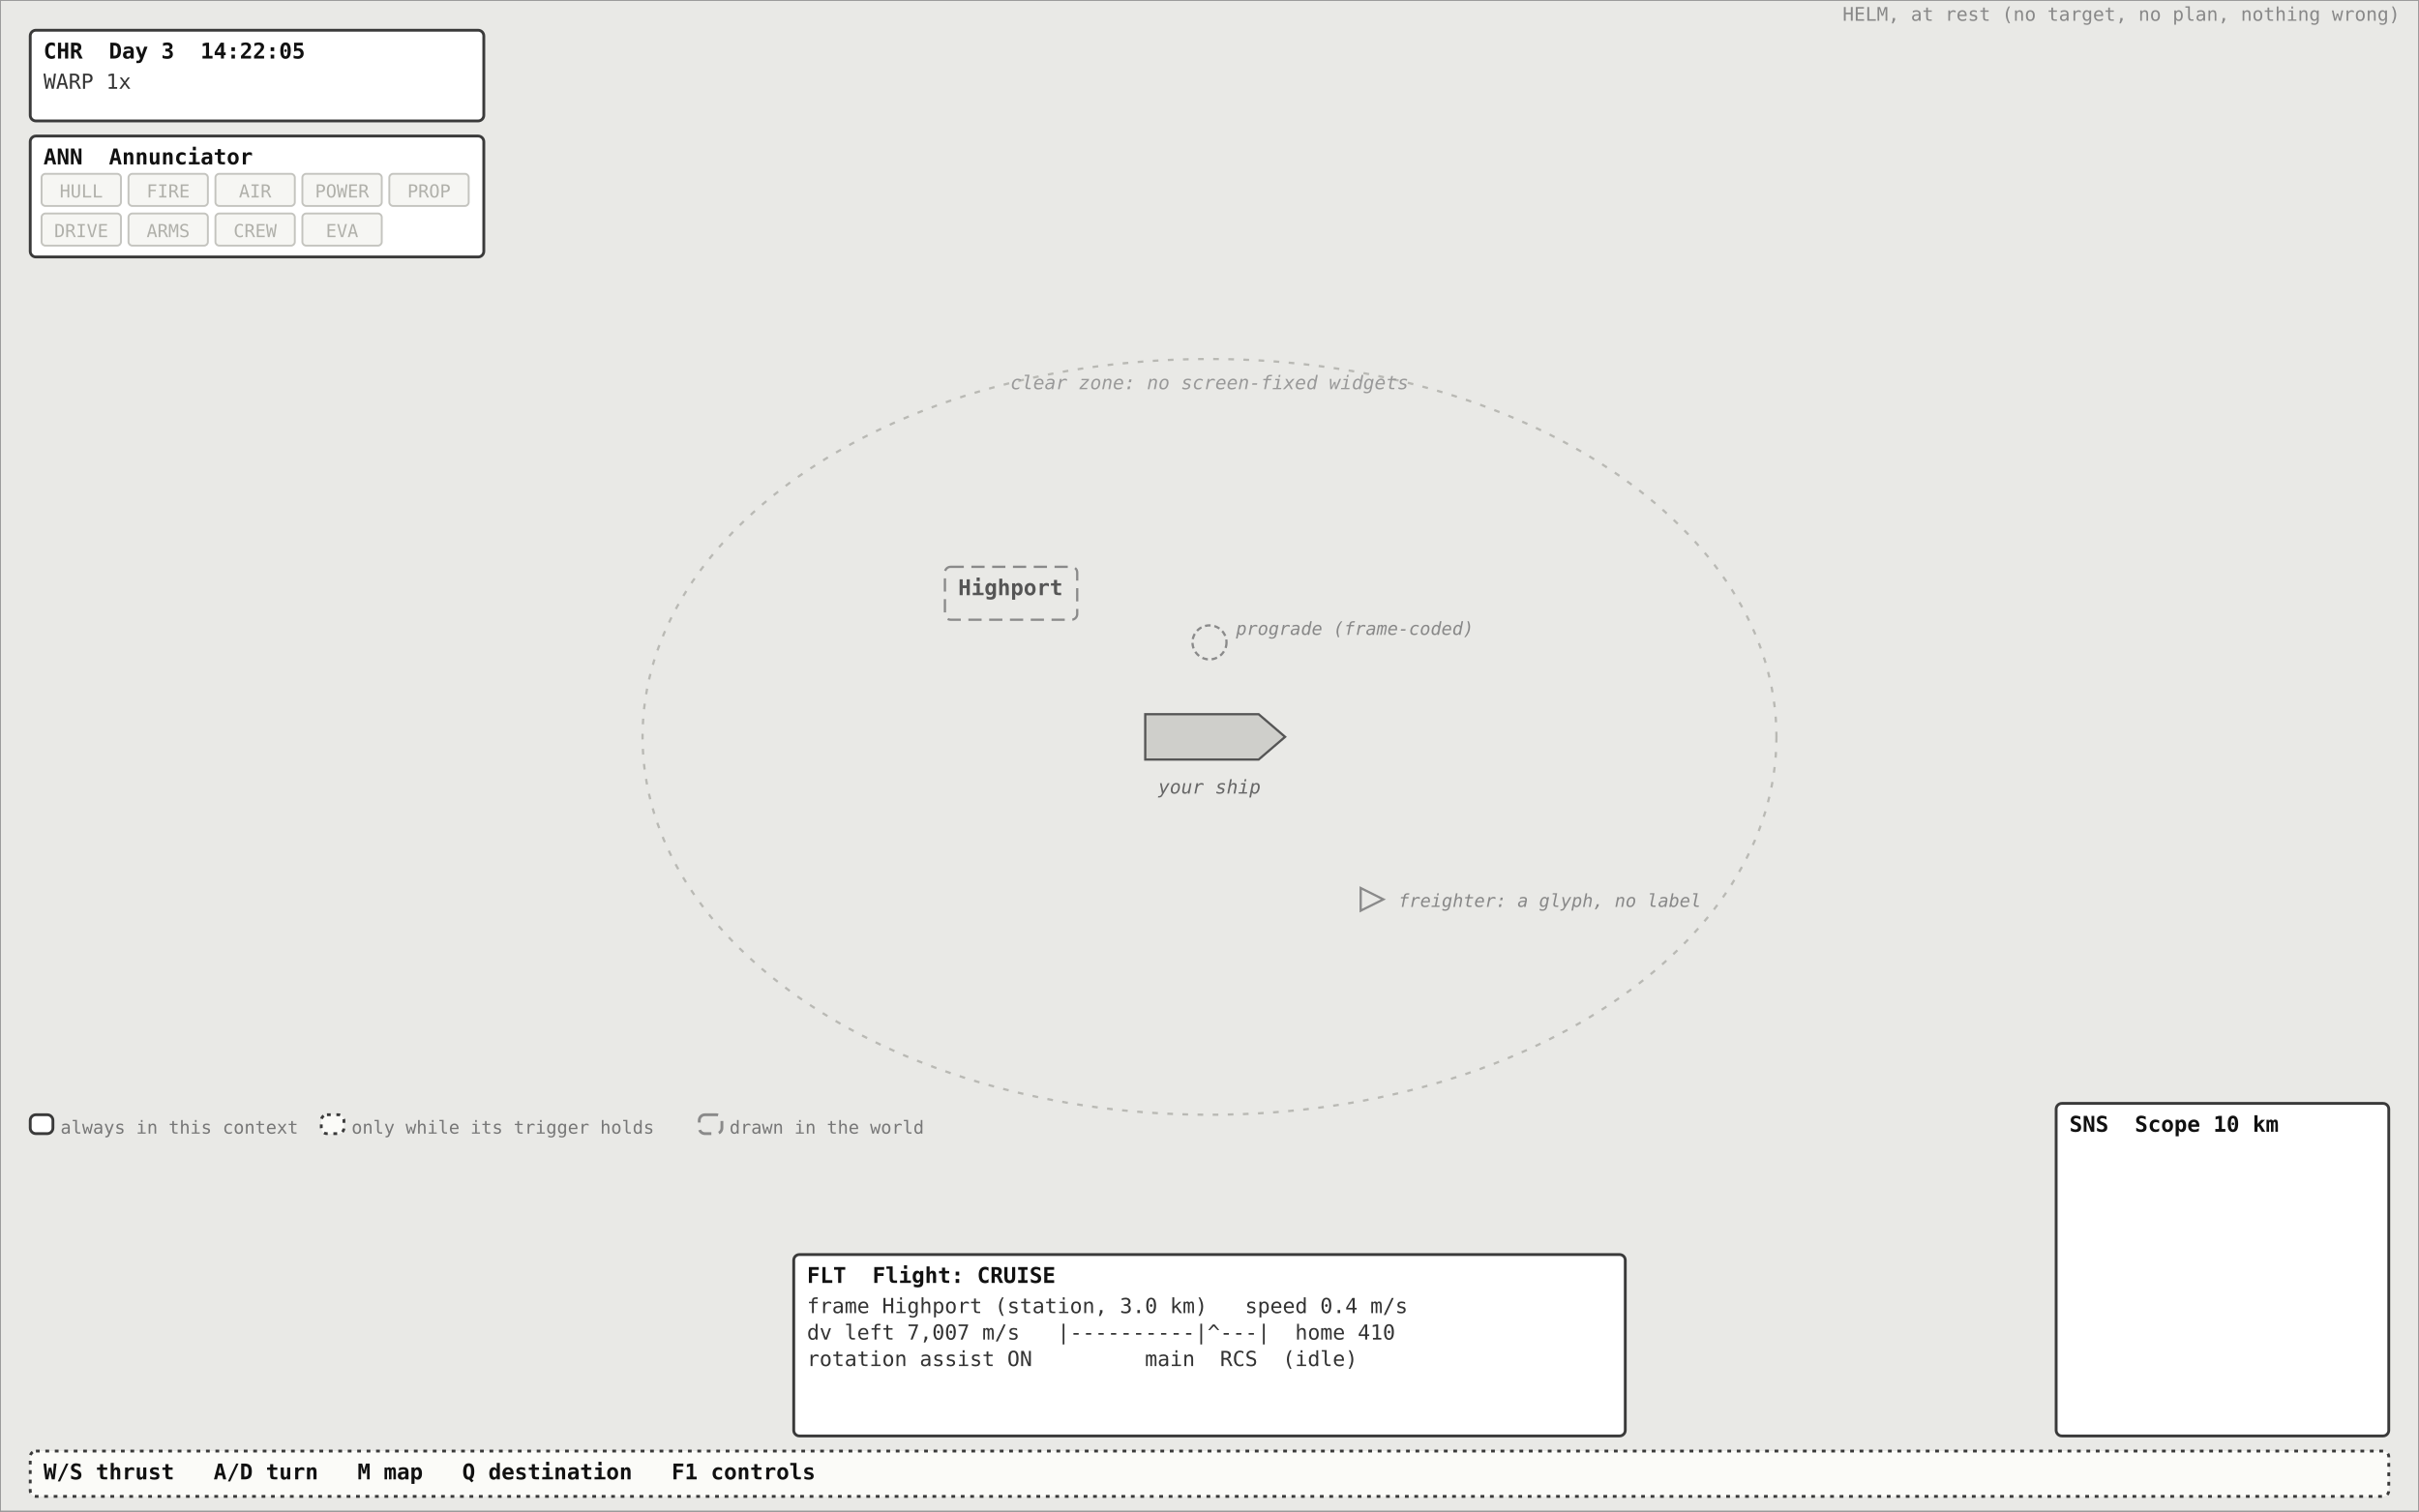
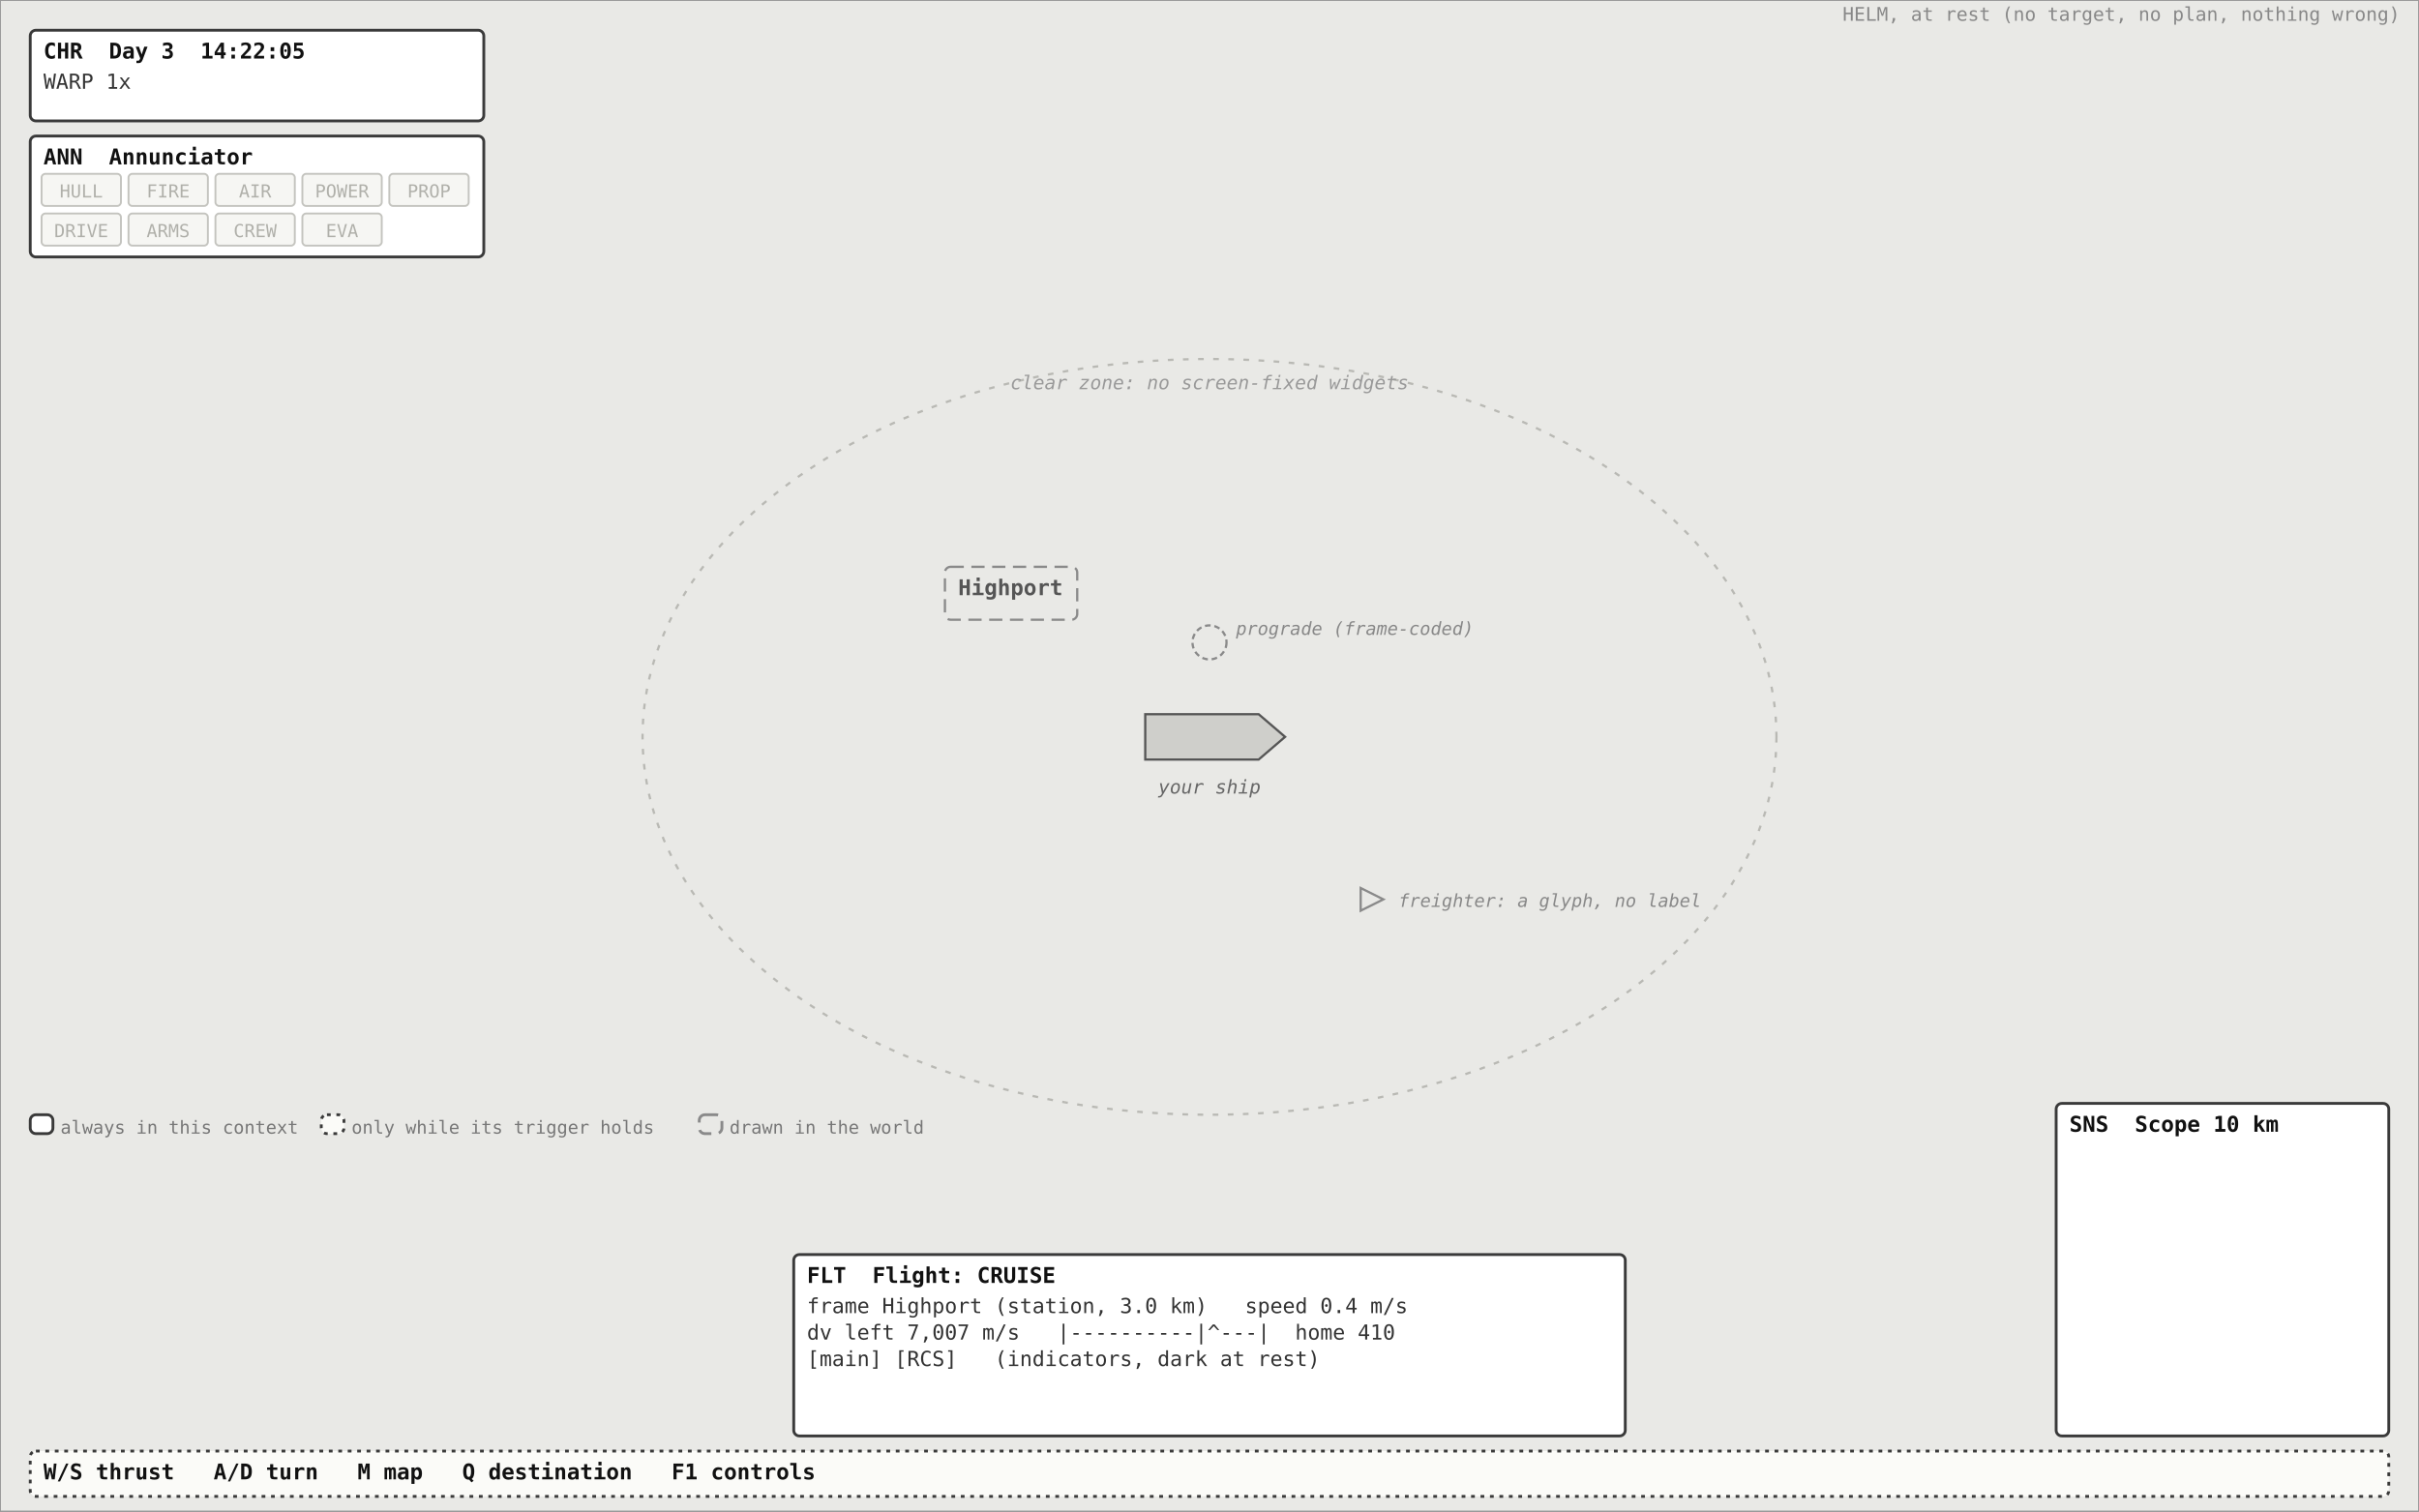
<svg xmlns="http://www.w3.org/2000/svg" width="1280" height="800" viewBox="0 0 1280 800" role="img" aria-label="Helm at rest: clock, annunciator, flight instrument, scope; nothing else">
  <rect x="0" y="0" width="1280" height="800" rx="0" fill="#e9e9e6" stroke="#9a9a9a" stroke-width="1" />
  <text x="1270" y="11" font-family="DejaVu Sans Mono, Menlo, Consolas, monospace" font-size="10" font-weight="normal" font-style="normal" fill="#888" text-anchor="end" xml:space="preserve" style="white-space:pre">HELM, at rest (no target, no plan, nothing wrong)</text>
  <ellipse cx="640.0" cy="390.0" rx="300" ry="200" fill="none" stroke="#b9b9b4" stroke-width="1.2" stroke-dasharray="3 5" />
  <text x="640.0" y="206.0" font-family="DejaVu Sans Mono, Menlo, Consolas, monospace" font-size="10" font-weight="normal" font-style="italic" fill="#999" text-anchor="middle" xml:space="preserve" style="white-space:pre">clear zone: no screen-fixed widgets</text>
  <polygon points="606,378 666,378 680,390 666,402 606,402" fill="#cfcfcb" stroke="#555" stroke-width="1.2" />
  <text x="640" y="420" font-family="DejaVu Sans Mono, Menlo, Consolas, monospace" font-size="10" font-weight="normal" font-style="italic" fill="#666" text-anchor="middle" xml:space="preserve" style="white-space:pre">your ship</text>
  <rect x="16" y="16" width="240" height="48" rx="3" fill="#ffffff" stroke="#3a3a3a" stroke-width="1.5" />
  <text x="23" y="31" font-family="DejaVu Sans Mono, Menlo, Consolas, monospace" font-size="11.5" font-weight="bold" font-style="normal" fill="#111" text-anchor="start" xml:space="preserve" style="white-space:pre">CHR  Day 3  14:22:05</text>
  <text x="23" y="47" font-family="DejaVu Sans Mono, Menlo, Consolas, monospace" font-size="11" font-weight="normal" font-style="normal" fill="#333" text-anchor="start" xml:space="preserve" style="white-space:pre">WARP 1x</text>
  <rect x="16" y="72" width="240" height="64" rx="3" fill="#ffffff" stroke="#3a3a3a" stroke-width="1.5" />
  <text x="23" y="87" font-family="DejaVu Sans Mono, Menlo, Consolas, monospace" font-size="11.5" font-weight="bold" font-style="normal" fill="#111" text-anchor="start" xml:space="preserve" style="white-space:pre">ANN  Annunciator</text>
  <rect x="22" y="92" width="42" height="17" rx="2" fill="#f6f6f3" stroke="#c4c4bf" stroke-width="1" />
  <text x="43" y="104.5" font-family="DejaVu Sans Mono, Menlo, Consolas, monospace" font-size="9.5" font-weight="normal" font-style="normal" fill="#b0b0aa" text-anchor="middle" xml:space="preserve" style="white-space:pre">HULL</text>
  <rect x="68" y="92" width="42" height="17" rx="2" fill="#f6f6f3" stroke="#c4c4bf" stroke-width="1" />
  <text x="89" y="104.5" font-family="DejaVu Sans Mono, Menlo, Consolas, monospace" font-size="9.5" font-weight="normal" font-style="normal" fill="#b0b0aa" text-anchor="middle" xml:space="preserve" style="white-space:pre">FIRE</text>
  <rect x="114" y="92" width="42" height="17" rx="2" fill="#f6f6f3" stroke="#c4c4bf" stroke-width="1" />
  <text x="135" y="104.5" font-family="DejaVu Sans Mono, Menlo, Consolas, monospace" font-size="9.5" font-weight="normal" font-style="normal" fill="#b0b0aa" text-anchor="middle" xml:space="preserve" style="white-space:pre">AIR</text>
  <rect x="160" y="92" width="42" height="17" rx="2" fill="#f6f6f3" stroke="#c4c4bf" stroke-width="1" />
  <text x="181" y="104.5" font-family="DejaVu Sans Mono, Menlo, Consolas, monospace" font-size="9.5" font-weight="normal" font-style="normal" fill="#b0b0aa" text-anchor="middle" xml:space="preserve" style="white-space:pre">POWER</text>
  <rect x="206" y="92" width="42" height="17" rx="2" fill="#f6f6f3" stroke="#c4c4bf" stroke-width="1" />
  <text x="227" y="104.5" font-family="DejaVu Sans Mono, Menlo, Consolas, monospace" font-size="9.5" font-weight="normal" font-style="normal" fill="#b0b0aa" text-anchor="middle" xml:space="preserve" style="white-space:pre">PROP</text>
  <rect x="22" y="113" width="42" height="17" rx="2" fill="#f6f6f3" stroke="#c4c4bf" stroke-width="1" />
  <text x="43" y="125.5" font-family="DejaVu Sans Mono, Menlo, Consolas, monospace" font-size="9.5" font-weight="normal" font-style="normal" fill="#b0b0aa" text-anchor="middle" xml:space="preserve" style="white-space:pre">DRIVE</text>
  <rect x="68" y="113" width="42" height="17" rx="2" fill="#f6f6f3" stroke="#c4c4bf" stroke-width="1" />
  <text x="89" y="125.5" font-family="DejaVu Sans Mono, Menlo, Consolas, monospace" font-size="9.5" font-weight="normal" font-style="normal" fill="#b0b0aa" text-anchor="middle" xml:space="preserve" style="white-space:pre">ARMS</text>
  <rect x="114" y="113" width="42" height="17" rx="2" fill="#f6f6f3" stroke="#c4c4bf" stroke-width="1" />
  <text x="135" y="125.5" font-family="DejaVu Sans Mono, Menlo, Consolas, monospace" font-size="9.5" font-weight="normal" font-style="normal" fill="#b0b0aa" text-anchor="middle" xml:space="preserve" style="white-space:pre">CREW</text>
  <rect x="160" y="113" width="42" height="17" rx="2" fill="#f6f6f3" stroke="#c4c4bf" stroke-width="1" />
  <text x="181" y="125.5" font-family="DejaVu Sans Mono, Menlo, Consolas, monospace" font-size="9.5" font-weight="normal" font-style="normal" fill="#b0b0aa" text-anchor="middle" xml:space="preserve" style="white-space:pre">EVA</text>
  <rect x="420" y="664" width="440" height="96" rx="3" fill="#ffffff" stroke="#3a3a3a" stroke-width="1.5" />
  <text x="427" y="679" font-family="DejaVu Sans Mono, Menlo, Consolas, monospace" font-size="11.5" font-weight="bold" font-style="normal" fill="#111" text-anchor="start" xml:space="preserve" style="white-space:pre">FLT  Flight: CRUISE</text>
  <text x="427" y="695" font-family="DejaVu Sans Mono, Menlo, Consolas, monospace" font-size="11" font-weight="normal" font-style="normal" fill="#333" text-anchor="start" xml:space="preserve" style="white-space:pre">frame Highport (station, 3.0 km)   speed 0.4 m/s</text>
  <text x="427" y="709" font-family="DejaVu Sans Mono, Menlo, Consolas, monospace" font-size="11" font-weight="normal" font-style="normal" fill="#333" text-anchor="start" xml:space="preserve" style="white-space:pre">dv left 7,007 m/s   |----------|^---|  home 410</text>
-   <text x="427" y="723" font-family="DejaVu Sans Mono, Menlo, Consolas, monospace" font-size="11" font-weight="normal" font-style="normal" fill="#333" text-anchor="start" xml:space="preserve" style="white-space:pre">rotation assist ON         main  RCS  (idle)</text>
+   <text x="427" y="723" font-family="DejaVu Sans Mono, Menlo, Consolas, monospace" font-size="11" font-weight="normal" font-style="normal" fill="#333" text-anchor="start" xml:space="preserve" style="white-space:pre">[main] [RCS]   (indicators, dark at rest)</text>
  <rect x="1088" y="584" width="176" height="176" rx="3" fill="#ffffff" stroke="#3a3a3a" stroke-width="1.5" />
  <text x="1095" y="599" font-family="DejaVu Sans Mono, Menlo, Consolas, monospace" font-size="11.5" font-weight="bold" font-style="normal" fill="#111" text-anchor="start" xml:space="preserve" style="white-space:pre">SNS  Scope 10 km</text>
  <rect x="500" y="300" width="70" height="28" rx="3" fill="none" stroke="#8a8a8a" stroke-width="1.2" stroke-dasharray="7 4" />
  <text x="507" y="315" font-family="DejaVu Sans Mono, Menlo, Consolas, monospace" font-size="11.5" font-weight="bold" font-style="normal" fill="#555" text-anchor="start" xml:space="preserve" style="white-space:pre">Highport</text>
  <polygon points="720,470 732,476 720,482" fill="none" stroke="#8a8a8a" stroke-width="1.2" />
  <text x="740" y="480" font-family="DejaVu Sans Mono, Menlo, Consolas, monospace" font-size="9.5" font-weight="normal" font-style="italic" fill="#888" text-anchor="start" xml:space="preserve" style="white-space:pre">freighter: a glyph, no label</text>
  <circle cx="640" cy="340" r="9" fill="none" stroke="#8a8a8a" stroke-width="1.2" stroke-dasharray="3 2" />
  <text x="654" y="336" font-family="DejaVu Sans Mono, Menlo, Consolas, monospace" font-size="9.5" font-weight="normal" font-style="italic" fill="#888" text-anchor="start" xml:space="preserve" style="white-space:pre">prograde (frame-coded)</text>
  <rect x="16" y="768" width="1248" height="24" rx="3" fill="#fbfbf8" stroke="#3a3a3a" stroke-width="1.5" stroke-dasharray="2 3" />
  <text x="23" y="783" font-family="DejaVu Sans Mono, Menlo, Consolas, monospace" font-size="11.5" font-weight="bold" font-style="normal" fill="#111" text-anchor="start" xml:space="preserve" style="white-space:pre">W/S thrust   A/D turn   M map   Q destination   F1 controls</text>
  <rect x="16" y="590" width="12" height="10" rx="3" fill="#fff" stroke="#3a3a3a" stroke-width="1.5" />
  <text x="32" y="600" font-family="DejaVu Sans Mono, Menlo, Consolas, monospace" font-size="9.5" font-weight="normal" font-style="normal" fill="#777" text-anchor="start" xml:space="preserve" style="white-space:pre">always in this context</text>
  <rect x="170" y="590" width="12" height="10" rx="3" fill="#fbfbf8" stroke="#3a3a3a" stroke-width="1.5" stroke-dasharray="2 3" />
  <text x="186" y="600" font-family="DejaVu Sans Mono, Menlo, Consolas, monospace" font-size="9.5" font-weight="normal" font-style="normal" fill="#777" text-anchor="start" xml:space="preserve" style="white-space:pre">only while its trigger holds</text>
  <rect x="370" y="590" width="12" height="10" rx="3" fill="none" stroke="#8a8a8a" stroke-width="1.5" stroke-dasharray="7 4" />
  <text x="386" y="600" font-family="DejaVu Sans Mono, Menlo, Consolas, monospace" font-size="9.5" font-weight="normal" font-style="normal" fill="#777" text-anchor="start" xml:space="preserve" style="white-space:pre">drawn in the world</text>
</svg>
